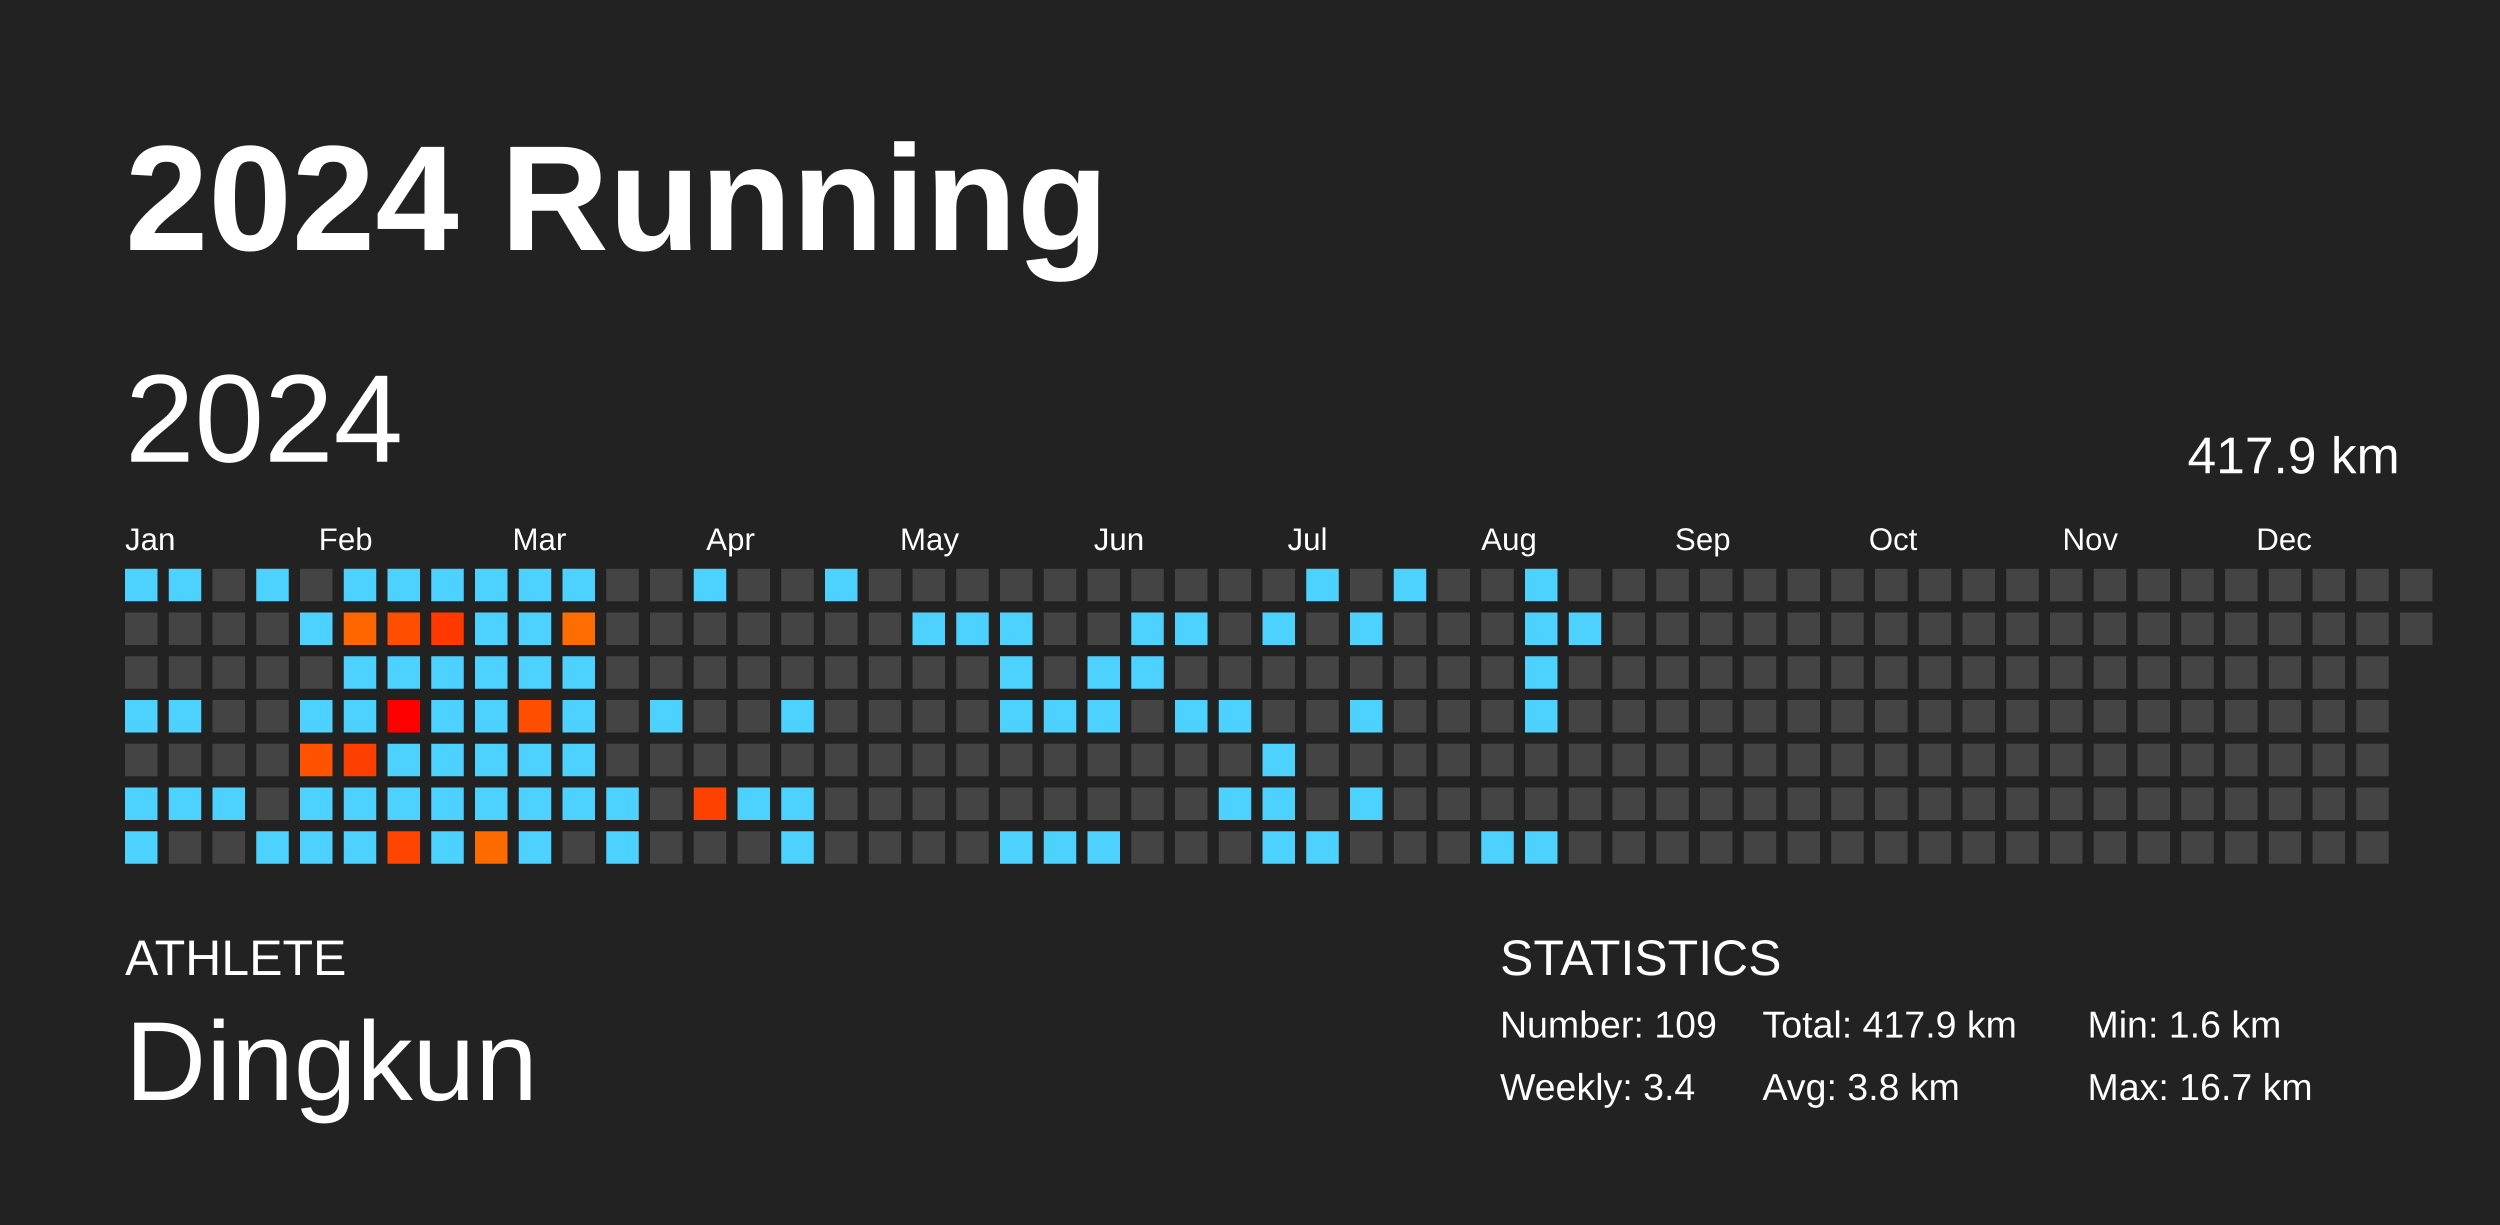
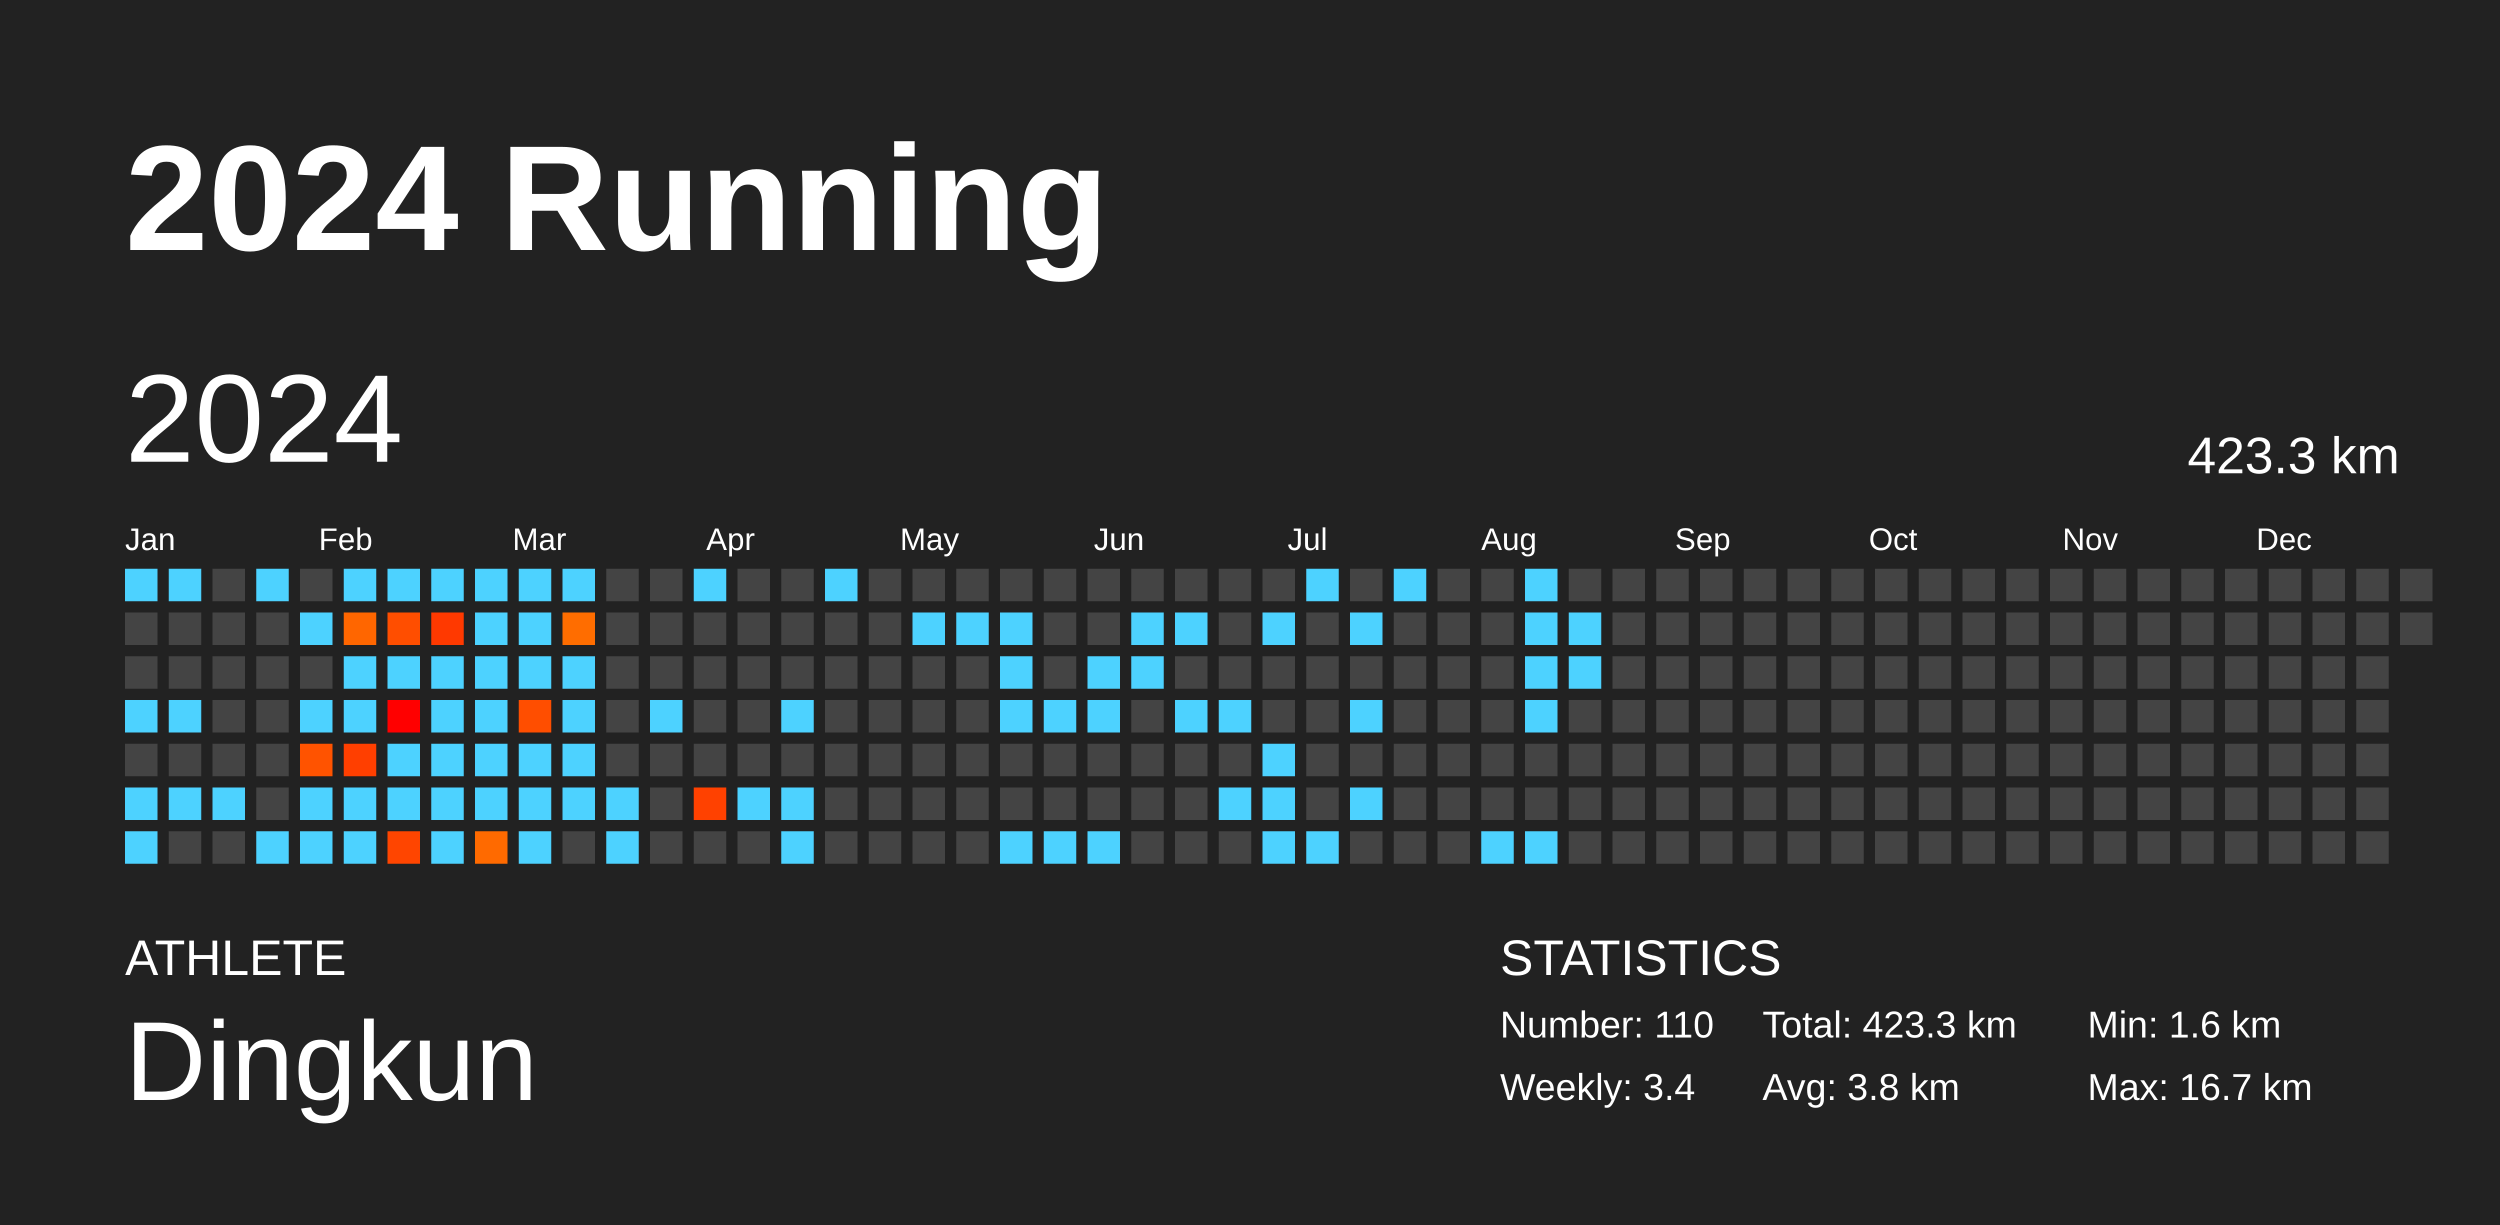
<svg xmlns="http://www.w3.org/2000/svg" baseProfile="full" height="98mm" version="1.1" viewBox="0,0,200,98" width="200mm">
  <defs />
  <rect fill="#222222" height="98" width="200" x="0" y="0" />
  <text fill="#FFFFFF" style="font-size:12px; font-family:Arial; font-weight:bold;" x="10" y="20">2024 Running</text>
  <text fill="#FFFFFF" style="font-size:4px; font-family:Arial" x="10" y="78">ATHLETE</text>
  <text fill="#FFFFFF" style="font-size:9px; font-family:Arial" x="10" y="88">Dingkun</text>
  <text fill="#FFFFFF" style="font-size:4px; font-family:Arial" x="120" y="78">STATISTICS</text>
-   <text fill="#FFFFFF" style="font-size:3px; font-family:Arial" x="120" y="83">Number: 109</text>
+   <text fill="#FFFFFF" style="font-size:3px; font-family:Arial" x="120" y="83">Number: 110</text>
  <text fill="#FFFFFF" style="font-size:3px; font-family:Arial" x="120" y="88">Weekly: 3.4</text>
-   <text fill="#FFFFFF" style="font-size:3px; font-family:Arial" x="141" y="83">Total: 417.9 km</text>
+   <text fill="#FFFFFF" style="font-size:3px; font-family:Arial" x="141" y="83">Total: 423.3 km</text>
  <text fill="#FFFFFF" style="font-size:3px; font-family:Arial" x="141" y="88">Avg: 3.8 km</text>
  <text fill="#FFFFFF" style="font-size:3px; font-family:Arial" x="167" y="83">Min: 1.6 km</text>
  <text fill="#FFFFFF" style="font-size:3px; font-family:Arial" x="167" y="88">Max: 16.7 km</text>
  <text dominant-baseline="hanging" fill="#FFFFFF" style="font-size:10.0px; font-family:Arial;" x="10" y="30">2024</text>
-   <text dominant-baseline="hanging" fill="#FFFFFF" style="font-size:4.125px; font-family:Arial;" x="175" y="35">417.9 km</text>
+   <text dominant-baseline="hanging" fill="#FFFFFF" style="font-size:4.125px; font-family:Arial;" x="175" y="35">423.3 km</text>
  <text fill="#FFFFFF" style="font-size:2.5px; font-family:Arial" x="10.0" y="44">Jan</text>
  <text fill="#FFFFFF" style="font-size:2.5px; font-family:Arial" x="25.5" y="44">Feb</text>
  <text fill="#FFFFFF" style="font-size:2.5px; font-family:Arial" x="41.0" y="44">Mar</text>
  <text fill="#FFFFFF" style="font-size:2.5px; font-family:Arial" x="56.5" y="44">Apr</text>
  <text fill="#FFFFFF" style="font-size:2.5px; font-family:Arial" x="72.0" y="44">May</text>
  <text fill="#FFFFFF" style="font-size:2.5px; font-family:Arial" x="87.5" y="44">Jun</text>
  <text fill="#FFFFFF" style="font-size:2.5px; font-family:Arial" x="103.0" y="44">Jul</text>
  <text fill="#FFFFFF" style="font-size:2.5px; font-family:Arial" x="118.5" y="44">Aug</text>
  <text fill="#FFFFFF" style="font-size:2.5px; font-family:Arial" x="134.0" y="44">Sep</text>
  <text fill="#FFFFFF" style="font-size:2.5px; font-family:Arial" x="149.5" y="44">Oct</text>
  <text fill="#FFFFFF" style="font-size:2.5px; font-family:Arial" x="165.0" y="44">Nov</text>
  <text fill="#FFFFFF" style="font-size:2.5px; font-family:Arial" x="180.5" y="44">Dec</text>
  <rect fill="#4dd2ff" height="2.6" width="2.6" x="10.0" y="45.5" />
  <rect fill="#444444" height="2.6" width="2.6" x="10.0" y="49.0" />
  <rect fill="#444444" height="2.6" width="2.6" x="10.0" y="52.5" />
  <rect fill="#4dd2ff" height="2.6" width="2.6" x="10.0" y="56.0" />
  <rect fill="#444444" height="2.6" width="2.6" x="10.0" y="59.5" />
  <rect fill="#4dd2ff" height="2.6" width="2.6" x="10.0" y="63.0" />
  <rect fill="#4dd2ff" height="2.6" width="2.6" x="10.0" y="66.5" />
  <rect fill="#4dd2ff" height="2.6" width="2.6" x="13.5" y="45.5" />
  <rect fill="#444444" height="2.6" width="2.6" x="13.5" y="49.0" />
  <rect fill="#444444" height="2.6" width="2.6" x="13.5" y="52.5" />
  <rect fill="#4dd2ff" height="2.6" width="2.6" x="13.5" y="56.0" />
  <rect fill="#444444" height="2.6" width="2.6" x="13.5" y="59.5" />
  <rect fill="#4dd2ff" height="2.6" width="2.6" x="13.5" y="63.0" />
  <rect fill="#444444" height="2.6" width="2.6" x="13.5" y="66.5" />
  <rect fill="#444444" height="2.6" width="2.6" x="17.0" y="45.5" />
  <rect fill="#444444" height="2.6" width="2.6" x="17.0" y="49.0" />
  <rect fill="#444444" height="2.6" width="2.6" x="17.0" y="52.5" />
  <rect fill="#444444" height="2.6" width="2.6" x="17.0" y="56.0" />
  <rect fill="#444444" height="2.6" width="2.6" x="17.0" y="59.5" />
  <rect fill="#4dd2ff" height="2.6" width="2.6" x="17.0" y="63.0" />
  <rect fill="#444444" height="2.6" width="2.6" x="17.0" y="66.5" />
  <rect fill="#4dd2ff" height="2.6" width="2.6" x="20.5" y="45.5" />
  <rect fill="#444444" height="2.6" width="2.6" x="20.5" y="49.0" />
  <rect fill="#444444" height="2.6" width="2.6" x="20.5" y="52.5" />
  <rect fill="#444444" height="2.6" width="2.6" x="20.5" y="56.0" />
  <rect fill="#444444" height="2.6" width="2.6" x="20.5" y="59.5" />
  <rect fill="#444444" height="2.6" width="2.6" x="20.5" y="63.0" />
  <rect fill="#4dd2ff" height="2.6" width="2.6" x="20.5" y="66.5" />
  <rect fill="#444444" height="2.6" width="2.6" x="24.0" y="45.5" />
  <rect fill="#4dd2ff" height="2.6" width="2.6" x="24.0" y="49.0" />
  <rect fill="#444444" height="2.6" width="2.6" x="24.0" y="52.5" />
  <rect fill="#4dd2ff" height="2.6" width="2.6" x="24.0" y="56.0" />
  <rect fill="#ff5300" height="2.6" width="2.6" x="24.0" y="59.5" />
  <rect fill="#4dd2ff" height="2.6" width="2.6" x="24.0" y="63.0" />
  <rect fill="#4dd2ff" height="2.6" width="2.6" x="24.0" y="66.5" />
  <rect fill="#4dd2ff" height="2.6" width="2.6" x="27.5" y="45.5" />
  <rect fill="#ff6600" height="2.6" width="2.6" x="27.5" y="49.0" />
  <rect fill="#4dd2ff" height="2.6" width="2.6" x="27.5" y="52.5" />
  <rect fill="#4dd2ff" height="2.6" width="2.6" x="27.5" y="56.0" />
  <rect fill="#ff3f00" height="2.6" width="2.6" x="27.5" y="59.5" />
  <rect fill="#4dd2ff" height="2.6" width="2.6" x="27.5" y="63.0" />
  <rect fill="#4dd2ff" height="2.6" width="2.6" x="27.5" y="66.5" />
  <rect fill="#4dd2ff" height="2.6" width="2.6" x="31.0" y="45.5" />
  <rect fill="#ff4e00" height="2.6" width="2.6" x="31.0" y="49.0" />
  <rect fill="#4dd2ff" height="2.6" width="2.6" x="31.0" y="52.5" />
  <rect fill="#ff0000" height="2.6" width="2.6" x="31.0" y="56.0" />
  <rect fill="#4dd2ff" height="2.6" width="2.6" x="31.0" y="59.5" />
  <rect fill="#4dd2ff" height="2.6" width="2.6" x="31.0" y="63.0" />
  <rect fill="#ff4500" height="2.6" width="2.6" x="31.0" y="66.5" />
  <rect fill="#4dd2ff" height="2.6" width="2.6" x="34.5" y="45.5" />
  <rect fill="#ff3900" height="2.6" width="2.6" x="34.5" y="49.0" />
  <rect fill="#4dd2ff" height="2.6" width="2.6" x="34.5" y="52.5" />
  <rect fill="#4dd2ff" height="2.6" width="2.6" x="34.5" y="56.0" />
  <rect fill="#4dd2ff" height="2.6" width="2.6" x="34.5" y="59.5" />
  <rect fill="#4dd2ff" height="2.6" width="2.6" x="34.5" y="63.0" />
  <rect fill="#4dd2ff" height="2.6" width="2.6" x="34.5" y="66.5" />
  <rect fill="#4dd2ff" height="2.6" width="2.6" x="38.0" y="45.5" />
  <rect fill="#4dd2ff" height="2.6" width="2.6" x="38.0" y="49.0" />
  <rect fill="#4dd2ff" height="2.6" width="2.6" x="38.0" y="52.5" />
  <rect fill="#4dd2ff" height="2.6" width="2.6" x="38.0" y="56.0" />
  <rect fill="#4dd2ff" height="2.6" width="2.6" x="38.0" y="59.5" />
  <rect fill="#4dd2ff" height="2.6" width="2.6" x="38.0" y="63.0" />
  <rect fill="#ff6a00" height="2.6" width="2.6" x="38.0" y="66.5" />
  <rect fill="#4dd2ff" height="2.6" width="2.6" x="41.5" y="45.5" />
  <rect fill="#4dd2ff" height="2.6" width="2.6" x="41.5" y="49.0" />
  <rect fill="#4dd2ff" height="2.6" width="2.6" x="41.5" y="52.5" />
  <rect fill="#ff4e00" height="2.6" width="2.6" x="41.5" y="56.0" />
  <rect fill="#4dd2ff" height="2.6" width="2.6" x="41.5" y="59.5" />
  <rect fill="#4dd2ff" height="2.6" width="2.6" x="41.5" y="63.0" />
  <rect fill="#4dd2ff" height="2.6" width="2.6" x="41.5" y="66.5" />
  <rect fill="#4dd2ff" height="2.6" width="2.6" x="45.0" y="45.5" />
  <rect fill="#ff6d00" height="2.6" width="2.6" x="45.0" y="49.0" />
  <rect fill="#4dd2ff" height="2.6" width="2.6" x="45.0" y="52.5" />
  <rect fill="#4dd2ff" height="2.6" width="2.6" x="45.0" y="56.0" />
  <rect fill="#4dd2ff" height="2.6" width="2.6" x="45.0" y="59.5" />
  <rect fill="#4dd2ff" height="2.6" width="2.6" x="45.0" y="63.0" />
  <rect fill="#444444" height="2.6" width="2.6" x="45.0" y="66.5" />
  <rect fill="#444444" height="2.6" width="2.6" x="48.5" y="45.5" />
  <rect fill="#444444" height="2.6" width="2.6" x="48.5" y="49.0" />
  <rect fill="#444444" height="2.6" width="2.6" x="48.5" y="52.5" />
  <rect fill="#444444" height="2.6" width="2.6" x="48.5" y="56.0" />
  <rect fill="#444444" height="2.6" width="2.6" x="48.5" y="59.5" />
  <rect fill="#4dd2ff" height="2.6" width="2.6" x="48.5" y="63.0" />
  <rect fill="#4dd2ff" height="2.6" width="2.6" x="48.5" y="66.5" />
  <rect fill="#444444" height="2.6" width="2.6" x="52.0" y="45.5" />
  <rect fill="#444444" height="2.6" width="2.6" x="52.0" y="49.0" />
  <rect fill="#444444" height="2.6" width="2.6" x="52.0" y="52.5" />
  <rect fill="#4dd2ff" height="2.6" width="2.6" x="52.0" y="56.0" />
  <rect fill="#444444" height="2.6" width="2.6" x="52.0" y="59.5" />
  <rect fill="#444444" height="2.6" width="2.6" x="52.0" y="63.0" />
  <rect fill="#444444" height="2.6" width="2.6" x="52.0" y="66.5" />
  <rect fill="#4dd2ff" height="2.6" width="2.6" x="55.5" y="45.5" />
  <rect fill="#444444" height="2.6" width="2.6" x="55.5" y="49.0" />
  <rect fill="#444444" height="2.6" width="2.6" x="55.5" y="52.5" />
  <rect fill="#444444" height="2.6" width="2.6" x="55.5" y="56.0" />
  <rect fill="#444444" height="2.6" width="2.6" x="55.5" y="59.5" />
  <rect fill="#ff4100" height="2.6" width="2.6" x="55.5" y="63.0" />
  <rect fill="#444444" height="2.6" width="2.6" x="55.5" y="66.5" />
  <rect fill="#444444" height="2.6" width="2.6" x="59.0" y="45.5" />
  <rect fill="#444444" height="2.6" width="2.6" x="59.0" y="49.0" />
  <rect fill="#444444" height="2.6" width="2.6" x="59.0" y="52.5" />
  <rect fill="#444444" height="2.6" width="2.6" x="59.0" y="56.0" />
  <rect fill="#444444" height="2.6" width="2.6" x="59.0" y="59.5" />
  <rect fill="#4dd2ff" height="2.6" width="2.6" x="59.0" y="63.0" />
  <rect fill="#444444" height="2.6" width="2.6" x="59.0" y="66.5" />
  <rect fill="#444444" height="2.6" width="2.6" x="62.5" y="45.5" />
  <rect fill="#444444" height="2.6" width="2.6" x="62.5" y="49.0" />
  <rect fill="#444444" height="2.6" width="2.6" x="62.5" y="52.5" />
  <rect fill="#4dd2ff" height="2.6" width="2.6" x="62.5" y="56.0" />
  <rect fill="#444444" height="2.6" width="2.6" x="62.5" y="59.5" />
  <rect fill="#4dd2ff" height="2.6" width="2.6" x="62.5" y="63.0" />
  <rect fill="#4dd2ff" height="2.6" width="2.6" x="62.5" y="66.5" />
  <rect fill="#4dd2ff" height="2.6" width="2.6" x="66.0" y="45.5" />
  <rect fill="#444444" height="2.6" width="2.6" x="66.0" y="49.0" />
  <rect fill="#444444" height="2.6" width="2.6" x="66.0" y="52.5" />
  <rect fill="#444444" height="2.6" width="2.6" x="66.0" y="56.0" />
  <rect fill="#444444" height="2.6" width="2.6" x="66.0" y="59.5" />
  <rect fill="#444444" height="2.6" width="2.6" x="66.0" y="63.0" />
  <rect fill="#444444" height="2.6" width="2.6" x="66.0" y="66.5" />
  <rect fill="#444444" height="2.6" width="2.6" x="69.5" y="45.5" />
  <rect fill="#444444" height="2.6" width="2.6" x="69.5" y="49.0" />
  <rect fill="#444444" height="2.6" width="2.6" x="69.5" y="52.5" />
  <rect fill="#444444" height="2.6" width="2.6" x="69.5" y="56.0" />
  <rect fill="#444444" height="2.6" width="2.6" x="69.5" y="59.5" />
  <rect fill="#444444" height="2.6" width="2.6" x="69.5" y="63.0" />
  <rect fill="#444444" height="2.6" width="2.6" x="69.5" y="66.5" />
  <rect fill="#444444" height="2.6" width="2.6" x="73.0" y="45.5" />
  <rect fill="#4dd2ff" height="2.6" width="2.6" x="73.0" y="49.0" />
  <rect fill="#444444" height="2.6" width="2.6" x="73.0" y="52.5" />
  <rect fill="#444444" height="2.6" width="2.6" x="73.0" y="56.0" />
  <rect fill="#444444" height="2.6" width="2.6" x="73.0" y="59.5" />
  <rect fill="#444444" height="2.6" width="2.6" x="73.0" y="63.0" />
  <rect fill="#444444" height="2.6" width="2.6" x="73.0" y="66.5" />
  <rect fill="#444444" height="2.6" width="2.6" x="76.5" y="45.5" />
  <rect fill="#4dd2ff" height="2.6" width="2.6" x="76.5" y="49.0" />
  <rect fill="#444444" height="2.6" width="2.6" x="76.5" y="52.5" />
  <rect fill="#444444" height="2.6" width="2.6" x="76.5" y="56.0" />
  <rect fill="#444444" height="2.6" width="2.6" x="76.5" y="59.5" />
  <rect fill="#444444" height="2.6" width="2.6" x="76.5" y="63.0" />
  <rect fill="#444444" height="2.6" width="2.6" x="76.5" y="66.5" />
  <rect fill="#444444" height="2.6" width="2.6" x="80.0" y="45.5" />
  <rect fill="#4dd2ff" height="2.6" width="2.6" x="80.0" y="49.0" />
  <rect fill="#4dd2ff" height="2.6" width="2.6" x="80.0" y="52.5" />
  <rect fill="#4dd2ff" height="2.6" width="2.6" x="80.0" y="56.0" />
  <rect fill="#444444" height="2.6" width="2.6" x="80.0" y="59.5" />
  <rect fill="#444444" height="2.6" width="2.6" x="80.0" y="63.0" />
  <rect fill="#4dd2ff" height="2.6" width="2.6" x="80.0" y="66.5" />
  <rect fill="#444444" height="2.6" width="2.6" x="83.5" y="45.5" />
  <rect fill="#444444" height="2.6" width="2.6" x="83.5" y="49.0" />
  <rect fill="#444444" height="2.6" width="2.6" x="83.5" y="52.5" />
  <rect fill="#4dd2ff" height="2.6" width="2.6" x="83.5" y="56.0" />
  <rect fill="#444444" height="2.6" width="2.6" x="83.5" y="59.5" />
  <rect fill="#444444" height="2.6" width="2.6" x="83.5" y="63.0" />
  <rect fill="#4dd2ff" height="2.6" width="2.6" x="83.5" y="66.5" />
  <rect fill="#444444" height="2.6" width="2.6" x="87.0" y="45.5" />
  <rect fill="#444444" height="2.6" width="2.6" x="87.0" y="49.0" />
  <rect fill="#4dd2ff" height="2.6" width="2.6" x="87.0" y="52.5" />
  <rect fill="#4dd2ff" height="2.6" width="2.6" x="87.0" y="56.0" />
  <rect fill="#444444" height="2.6" width="2.6" x="87.0" y="59.5" />
  <rect fill="#444444" height="2.6" width="2.6" x="87.0" y="63.0" />
  <rect fill="#4dd2ff" height="2.6" width="2.6" x="87.0" y="66.5" />
  <rect fill="#444444" height="2.6" width="2.6" x="90.5" y="45.5" />
  <rect fill="#4dd2ff" height="2.6" width="2.6" x="90.5" y="49.0" />
  <rect fill="#4dd2ff" height="2.6" width="2.6" x="90.5" y="52.5" />
  <rect fill="#444444" height="2.6" width="2.6" x="90.5" y="56.0" />
  <rect fill="#444444" height="2.6" width="2.6" x="90.5" y="59.5" />
  <rect fill="#444444" height="2.6" width="2.6" x="90.5" y="63.0" />
  <rect fill="#444444" height="2.6" width="2.6" x="90.5" y="66.5" />
  <rect fill="#444444" height="2.6" width="2.6" x="94.0" y="45.5" />
  <rect fill="#4dd2ff" height="2.6" width="2.6" x="94.0" y="49.0" />
  <rect fill="#444444" height="2.6" width="2.6" x="94.0" y="52.5" />
  <rect fill="#4dd2ff" height="2.6" width="2.6" x="94.0" y="56.0" />
  <rect fill="#444444" height="2.6" width="2.6" x="94.0" y="59.5" />
  <rect fill="#444444" height="2.6" width="2.6" x="94.0" y="63.0" />
  <rect fill="#444444" height="2.6" width="2.6" x="94.0" y="66.5" />
  <rect fill="#444444" height="2.6" width="2.6" x="97.5" y="45.5" />
  <rect fill="#444444" height="2.6" width="2.6" x="97.5" y="49.0" />
  <rect fill="#444444" height="2.6" width="2.6" x="97.5" y="52.5" />
  <rect fill="#4dd2ff" height="2.6" width="2.6" x="97.5" y="56.0" />
  <rect fill="#444444" height="2.6" width="2.6" x="97.5" y="59.5" />
  <rect fill="#4dd2ff" height="2.6" width="2.6" x="97.5" y="63.0" />
  <rect fill="#444444" height="2.6" width="2.6" x="97.5" y="66.5" />
  <rect fill="#444444" height="2.6" width="2.6" x="101.0" y="45.5" />
  <rect fill="#4dd2ff" height="2.6" width="2.6" x="101.0" y="49.0" />
  <rect fill="#444444" height="2.6" width="2.6" x="101.0" y="52.5" />
  <rect fill="#444444" height="2.6" width="2.6" x="101.0" y="56.0" />
  <rect fill="#4dd2ff" height="2.6" width="2.6" x="101.0" y="59.5" />
  <rect fill="#4dd2ff" height="2.6" width="2.6" x="101.0" y="63.0" />
  <rect fill="#4dd2ff" height="2.6" width="2.6" x="101.0" y="66.5" />
  <rect fill="#4dd2ff" height="2.6" width="2.6" x="104.5" y="45.5" />
  <rect fill="#444444" height="2.6" width="2.6" x="104.5" y="49.0" />
  <rect fill="#444444" height="2.6" width="2.6" x="104.5" y="52.5" />
  <rect fill="#444444" height="2.6" width="2.6" x="104.5" y="56.0" />
  <rect fill="#444444" height="2.6" width="2.6" x="104.5" y="59.5" />
  <rect fill="#444444" height="2.6" width="2.6" x="104.5" y="63.0" />
  <rect fill="#4dd2ff" height="2.6" width="2.6" x="104.5" y="66.5" />
  <rect fill="#444444" height="2.6" width="2.6" x="108.0" y="45.5" />
  <rect fill="#4dd2ff" height="2.6" width="2.6" x="108.0" y="49.0" />
  <rect fill="#444444" height="2.6" width="2.6" x="108.0" y="52.5" />
  <rect fill="#4dd2ff" height="2.6" width="2.6" x="108.0" y="56.0" />
  <rect fill="#444444" height="2.6" width="2.6" x="108.0" y="59.5" />
  <rect fill="#4dd2ff" height="2.6" width="2.6" x="108.0" y="63.0" />
  <rect fill="#444444" height="2.6" width="2.6" x="108.0" y="66.5" />
  <rect fill="#4dd2ff" height="2.6" width="2.6" x="111.5" y="45.5" />
  <rect fill="#444444" height="2.6" width="2.6" x="111.5" y="49.0" />
  <rect fill="#444444" height="2.6" width="2.6" x="111.5" y="52.5" />
  <rect fill="#444444" height="2.6" width="2.6" x="111.5" y="56.0" />
  <rect fill="#444444" height="2.6" width="2.6" x="111.5" y="59.5" />
  <rect fill="#444444" height="2.6" width="2.6" x="111.5" y="63.0" />
  <rect fill="#444444" height="2.6" width="2.6" x="111.5" y="66.5" />
  <rect fill="#444444" height="2.6" width="2.6" x="115.0" y="45.5" />
  <rect fill="#444444" height="2.6" width="2.6" x="115.0" y="49.0" />
  <rect fill="#444444" height="2.6" width="2.6" x="115.0" y="52.5" />
  <rect fill="#444444" height="2.6" width="2.6" x="115.0" y="56.0" />
  <rect fill="#444444" height="2.6" width="2.6" x="115.0" y="59.5" />
  <rect fill="#444444" height="2.6" width="2.6" x="115.0" y="63.0" />
  <rect fill="#444444" height="2.6" width="2.6" x="115.0" y="66.5" />
  <rect fill="#444444" height="2.6" width="2.6" x="118.5" y="45.5" />
  <rect fill="#444444" height="2.6" width="2.6" x="118.5" y="49.0" />
  <rect fill="#444444" height="2.6" width="2.6" x="118.5" y="52.5" />
  <rect fill="#444444" height="2.6" width="2.6" x="118.5" y="56.0" />
  <rect fill="#444444" height="2.6" width="2.6" x="118.5" y="59.5" />
  <rect fill="#444444" height="2.6" width="2.6" x="118.5" y="63.0" />
  <rect fill="#4dd2ff" height="2.6" width="2.6" x="118.5" y="66.5" />
  <rect fill="#4dd2ff" height="2.6" width="2.6" x="122.0" y="45.5" />
  <rect fill="#4dd2ff" height="2.6" width="2.6" x="122.0" y="49.0" />
  <rect fill="#4dd2ff" height="2.6" width="2.6" x="122.0" y="52.5" />
  <rect fill="#4dd2ff" height="2.6" width="2.6" x="122.0" y="56.0" />
  <rect fill="#444444" height="2.6" width="2.6" x="122.0" y="59.5" />
  <rect fill="#444444" height="2.6" width="2.6" x="122.0" y="63.0" />
  <rect fill="#4dd2ff" height="2.6" width="2.6" x="122.0" y="66.5" />
  <rect fill="#444444" height="2.6" width="2.6" x="125.5" y="45.5" />
  <rect fill="#4dd2ff" height="2.6" width="2.6" x="125.5" y="49.0" />
-   <rect fill="#444444" height="2.6" width="2.6" x="125.5" y="52.5" />
+   <rect fill="#4dd2ff" height="2.6" width="2.6" x="125.5" y="52.5" />
  <rect fill="#444444" height="2.6" width="2.6" x="125.5" y="56.0" />
  <rect fill="#444444" height="2.6" width="2.6" x="125.5" y="59.5" />
  <rect fill="#444444" height="2.6" width="2.6" x="125.5" y="63.0" />
  <rect fill="#444444" height="2.6" width="2.6" x="125.5" y="66.5" />
  <rect fill="#444444" height="2.6" width="2.6" x="129.0" y="45.5" />
  <rect fill="#444444" height="2.6" width="2.6" x="129.0" y="49.0" />
  <rect fill="#444444" height="2.6" width="2.6" x="129.0" y="52.5" />
  <rect fill="#444444" height="2.6" width="2.6" x="129.0" y="56.0" />
  <rect fill="#444444" height="2.6" width="2.6" x="129.0" y="59.5" />
  <rect fill="#444444" height="2.6" width="2.6" x="129.0" y="63.0" />
  <rect fill="#444444" height="2.6" width="2.6" x="129.0" y="66.5" />
  <rect fill="#444444" height="2.6" width="2.6" x="132.5" y="45.5" />
  <rect fill="#444444" height="2.6" width="2.6" x="132.5" y="49.0" />
  <rect fill="#444444" height="2.6" width="2.6" x="132.5" y="52.5" />
  <rect fill="#444444" height="2.6" width="2.6" x="132.5" y="56.0" />
  <rect fill="#444444" height="2.6" width="2.6" x="132.5" y="59.5" />
  <rect fill="#444444" height="2.6" width="2.6" x="132.5" y="63.0" />
  <rect fill="#444444" height="2.6" width="2.6" x="132.5" y="66.5" />
  <rect fill="#444444" height="2.6" width="2.6" x="136.0" y="45.5" />
  <rect fill="#444444" height="2.6" width="2.6" x="136.0" y="49.0" />
  <rect fill="#444444" height="2.6" width="2.6" x="136.0" y="52.5" />
  <rect fill="#444444" height="2.6" width="2.6" x="136.0" y="56.0" />
  <rect fill="#444444" height="2.6" width="2.6" x="136.0" y="59.5" />
  <rect fill="#444444" height="2.6" width="2.6" x="136.0" y="63.0" />
  <rect fill="#444444" height="2.6" width="2.6" x="136.0" y="66.5" />
  <rect fill="#444444" height="2.6" width="2.6" x="139.5" y="45.5" />
  <rect fill="#444444" height="2.6" width="2.6" x="139.5" y="49.0" />
  <rect fill="#444444" height="2.6" width="2.6" x="139.5" y="52.5" />
  <rect fill="#444444" height="2.6" width="2.6" x="139.5" y="56.0" />
  <rect fill="#444444" height="2.6" width="2.6" x="139.5" y="59.5" />
  <rect fill="#444444" height="2.6" width="2.6" x="139.5" y="63.0" />
  <rect fill="#444444" height="2.6" width="2.6" x="139.5" y="66.5" />
  <rect fill="#444444" height="2.6" width="2.6" x="143.0" y="45.5" />
  <rect fill="#444444" height="2.6" width="2.6" x="143.0" y="49.0" />
  <rect fill="#444444" height="2.6" width="2.6" x="143.0" y="52.5" />
  <rect fill="#444444" height="2.6" width="2.6" x="143.0" y="56.0" />
  <rect fill="#444444" height="2.6" width="2.6" x="143.0" y="59.5" />
  <rect fill="#444444" height="2.6" width="2.6" x="143.0" y="63.0" />
  <rect fill="#444444" height="2.6" width="2.6" x="143.0" y="66.5" />
  <rect fill="#444444" height="2.6" width="2.6" x="146.5" y="45.5" />
  <rect fill="#444444" height="2.6" width="2.6" x="146.5" y="49.0" />
  <rect fill="#444444" height="2.6" width="2.6" x="146.5" y="52.5" />
  <rect fill="#444444" height="2.6" width="2.6" x="146.5" y="56.0" />
  <rect fill="#444444" height="2.6" width="2.6" x="146.5" y="59.5" />
  <rect fill="#444444" height="2.6" width="2.6" x="146.5" y="63.0" />
  <rect fill="#444444" height="2.6" width="2.6" x="146.5" y="66.5" />
  <rect fill="#444444" height="2.6" width="2.6" x="150.0" y="45.5" />
  <rect fill="#444444" height="2.6" width="2.6" x="150.0" y="49.0" />
  <rect fill="#444444" height="2.6" width="2.6" x="150.0" y="52.5" />
  <rect fill="#444444" height="2.6" width="2.6" x="150.0" y="56.0" />
  <rect fill="#444444" height="2.6" width="2.6" x="150.0" y="59.5" />
  <rect fill="#444444" height="2.6" width="2.6" x="150.0" y="63.0" />
  <rect fill="#444444" height="2.6" width="2.6" x="150.0" y="66.5" />
  <rect fill="#444444" height="2.6" width="2.6" x="153.5" y="45.5" />
  <rect fill="#444444" height="2.6" width="2.6" x="153.5" y="49.0" />
  <rect fill="#444444" height="2.6" width="2.6" x="153.5" y="52.5" />
  <rect fill="#444444" height="2.6" width="2.6" x="153.5" y="56.0" />
  <rect fill="#444444" height="2.6" width="2.6" x="153.5" y="59.5" />
  <rect fill="#444444" height="2.6" width="2.6" x="153.5" y="63.0" />
  <rect fill="#444444" height="2.6" width="2.6" x="153.5" y="66.5" />
  <rect fill="#444444" height="2.6" width="2.6" x="157.0" y="45.5" />
  <rect fill="#444444" height="2.6" width="2.6" x="157.0" y="49.0" />
  <rect fill="#444444" height="2.6" width="2.6" x="157.0" y="52.5" />
  <rect fill="#444444" height="2.6" width="2.6" x="157.0" y="56.0" />
  <rect fill="#444444" height="2.6" width="2.6" x="157.0" y="59.5" />
  <rect fill="#444444" height="2.6" width="2.6" x="157.0" y="63.0" />
  <rect fill="#444444" height="2.6" width="2.6" x="157.0" y="66.5" />
  <rect fill="#444444" height="2.6" width="2.6" x="160.5" y="45.5" />
  <rect fill="#444444" height="2.6" width="2.6" x="160.5" y="49.0" />
  <rect fill="#444444" height="2.6" width="2.6" x="160.5" y="52.5" />
  <rect fill="#444444" height="2.6" width="2.6" x="160.5" y="56.0" />
  <rect fill="#444444" height="2.6" width="2.6" x="160.5" y="59.5" />
  <rect fill="#444444" height="2.6" width="2.6" x="160.5" y="63.0" />
  <rect fill="#444444" height="2.6" width="2.6" x="160.5" y="66.5" />
  <rect fill="#444444" height="2.6" width="2.6" x="164.0" y="45.5" />
  <rect fill="#444444" height="2.6" width="2.6" x="164.0" y="49.0" />
  <rect fill="#444444" height="2.6" width="2.6" x="164.0" y="52.5" />
  <rect fill="#444444" height="2.6" width="2.6" x="164.0" y="56.0" />
  <rect fill="#444444" height="2.6" width="2.6" x="164.0" y="59.5" />
  <rect fill="#444444" height="2.6" width="2.6" x="164.0" y="63.0" />
  <rect fill="#444444" height="2.6" width="2.6" x="164.0" y="66.5" />
  <rect fill="#444444" height="2.6" width="2.6" x="167.5" y="45.5" />
  <rect fill="#444444" height="2.6" width="2.6" x="167.5" y="49.0" />
  <rect fill="#444444" height="2.6" width="2.6" x="167.5" y="52.5" />
  <rect fill="#444444" height="2.6" width="2.6" x="167.5" y="56.0" />
  <rect fill="#444444" height="2.6" width="2.6" x="167.5" y="59.5" />
  <rect fill="#444444" height="2.6" width="2.6" x="167.5" y="63.0" />
  <rect fill="#444444" height="2.6" width="2.6" x="167.5" y="66.5" />
  <rect fill="#444444" height="2.6" width="2.6" x="171.0" y="45.5" />
  <rect fill="#444444" height="2.6" width="2.6" x="171.0" y="49.0" />
  <rect fill="#444444" height="2.6" width="2.6" x="171.0" y="52.5" />
  <rect fill="#444444" height="2.6" width="2.6" x="171.0" y="56.0" />
  <rect fill="#444444" height="2.6" width="2.6" x="171.0" y="59.5" />
  <rect fill="#444444" height="2.6" width="2.6" x="171.0" y="63.0" />
  <rect fill="#444444" height="2.6" width="2.6" x="171.0" y="66.5" />
  <rect fill="#444444" height="2.6" width="2.6" x="174.5" y="45.5" />
  <rect fill="#444444" height="2.6" width="2.6" x="174.5" y="49.0" />
  <rect fill="#444444" height="2.6" width="2.6" x="174.5" y="52.5" />
  <rect fill="#444444" height="2.6" width="2.6" x="174.5" y="56.0" />
  <rect fill="#444444" height="2.6" width="2.6" x="174.5" y="59.5" />
  <rect fill="#444444" height="2.6" width="2.6" x="174.5" y="63.0" />
  <rect fill="#444444" height="2.6" width="2.6" x="174.5" y="66.5" />
  <rect fill="#444444" height="2.6" width="2.6" x="178.0" y="45.5" />
  <rect fill="#444444" height="2.6" width="2.6" x="178.0" y="49.0" />
  <rect fill="#444444" height="2.6" width="2.6" x="178.0" y="52.5" />
  <rect fill="#444444" height="2.6" width="2.6" x="178.0" y="56.0" />
  <rect fill="#444444" height="2.6" width="2.6" x="178.0" y="59.5" />
  <rect fill="#444444" height="2.6" width="2.6" x="178.0" y="63.0" />
  <rect fill="#444444" height="2.6" width="2.6" x="178.0" y="66.5" />
  <rect fill="#444444" height="2.6" width="2.6" x="181.5" y="45.5" />
  <rect fill="#444444" height="2.6" width="2.6" x="181.5" y="49.0" />
  <rect fill="#444444" height="2.6" width="2.6" x="181.5" y="52.5" />
  <rect fill="#444444" height="2.6" width="2.6" x="181.5" y="56.0" />
  <rect fill="#444444" height="2.6" width="2.6" x="181.5" y="59.5" />
  <rect fill="#444444" height="2.6" width="2.6" x="181.5" y="63.0" />
  <rect fill="#444444" height="2.6" width="2.6" x="181.5" y="66.5" />
  <rect fill="#444444" height="2.6" width="2.6" x="185.0" y="45.5" />
  <rect fill="#444444" height="2.6" width="2.6" x="185.0" y="49.0" />
  <rect fill="#444444" height="2.6" width="2.6" x="185.0" y="52.5" />
  <rect fill="#444444" height="2.6" width="2.6" x="185.0" y="56.0" />
  <rect fill="#444444" height="2.6" width="2.6" x="185.0" y="59.5" />
  <rect fill="#444444" height="2.6" width="2.6" x="185.0" y="63.0" />
  <rect fill="#444444" height="2.6" width="2.6" x="185.0" y="66.5" />
  <rect fill="#444444" height="2.6" width="2.6" x="188.5" y="45.5" />
  <rect fill="#444444" height="2.6" width="2.6" x="188.5" y="49.0" />
  <rect fill="#444444" height="2.6" width="2.6" x="188.5" y="52.5" />
  <rect fill="#444444" height="2.6" width="2.6" x="188.5" y="56.0" />
  <rect fill="#444444" height="2.6" width="2.6" x="188.5" y="59.5" />
  <rect fill="#444444" height="2.6" width="2.6" x="188.5" y="63.0" />
  <rect fill="#444444" height="2.6" width="2.6" x="188.5" y="66.5" />
  <rect fill="#444444" height="2.6" width="2.6" x="192.0" y="45.5" />
  <rect fill="#444444" height="2.6" width="2.6" x="192.0" y="49.0" />
</svg>
